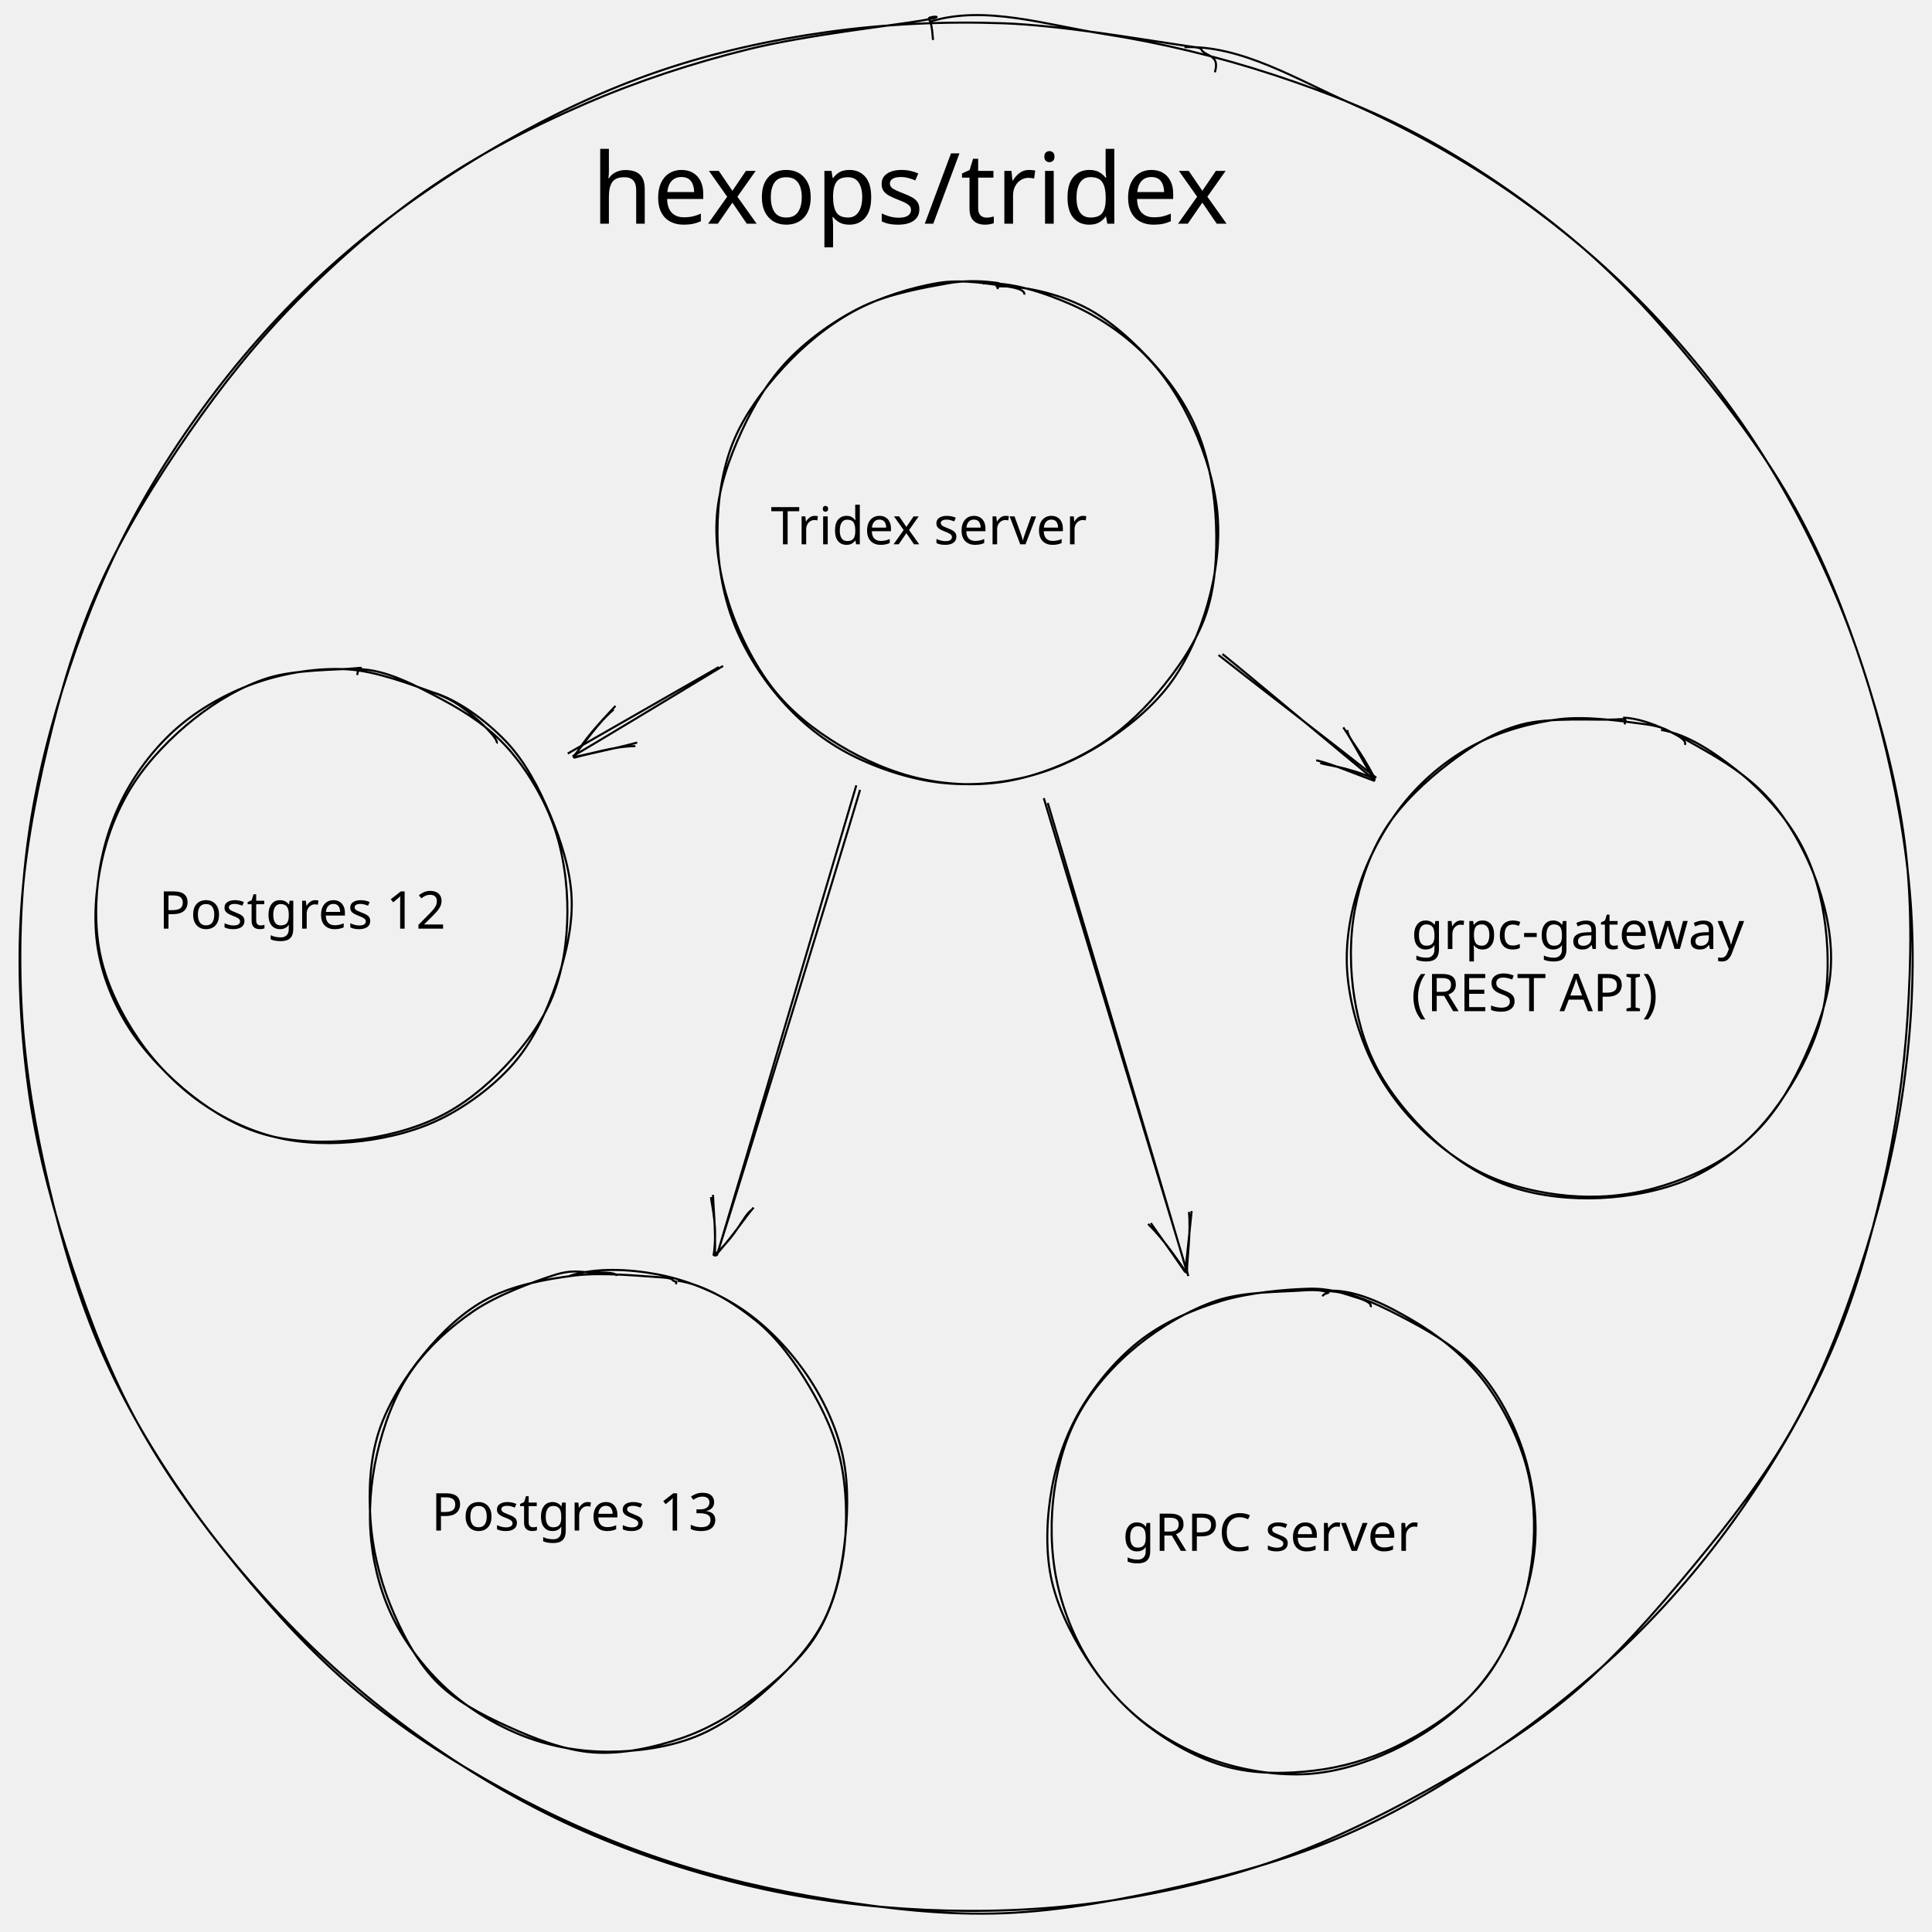
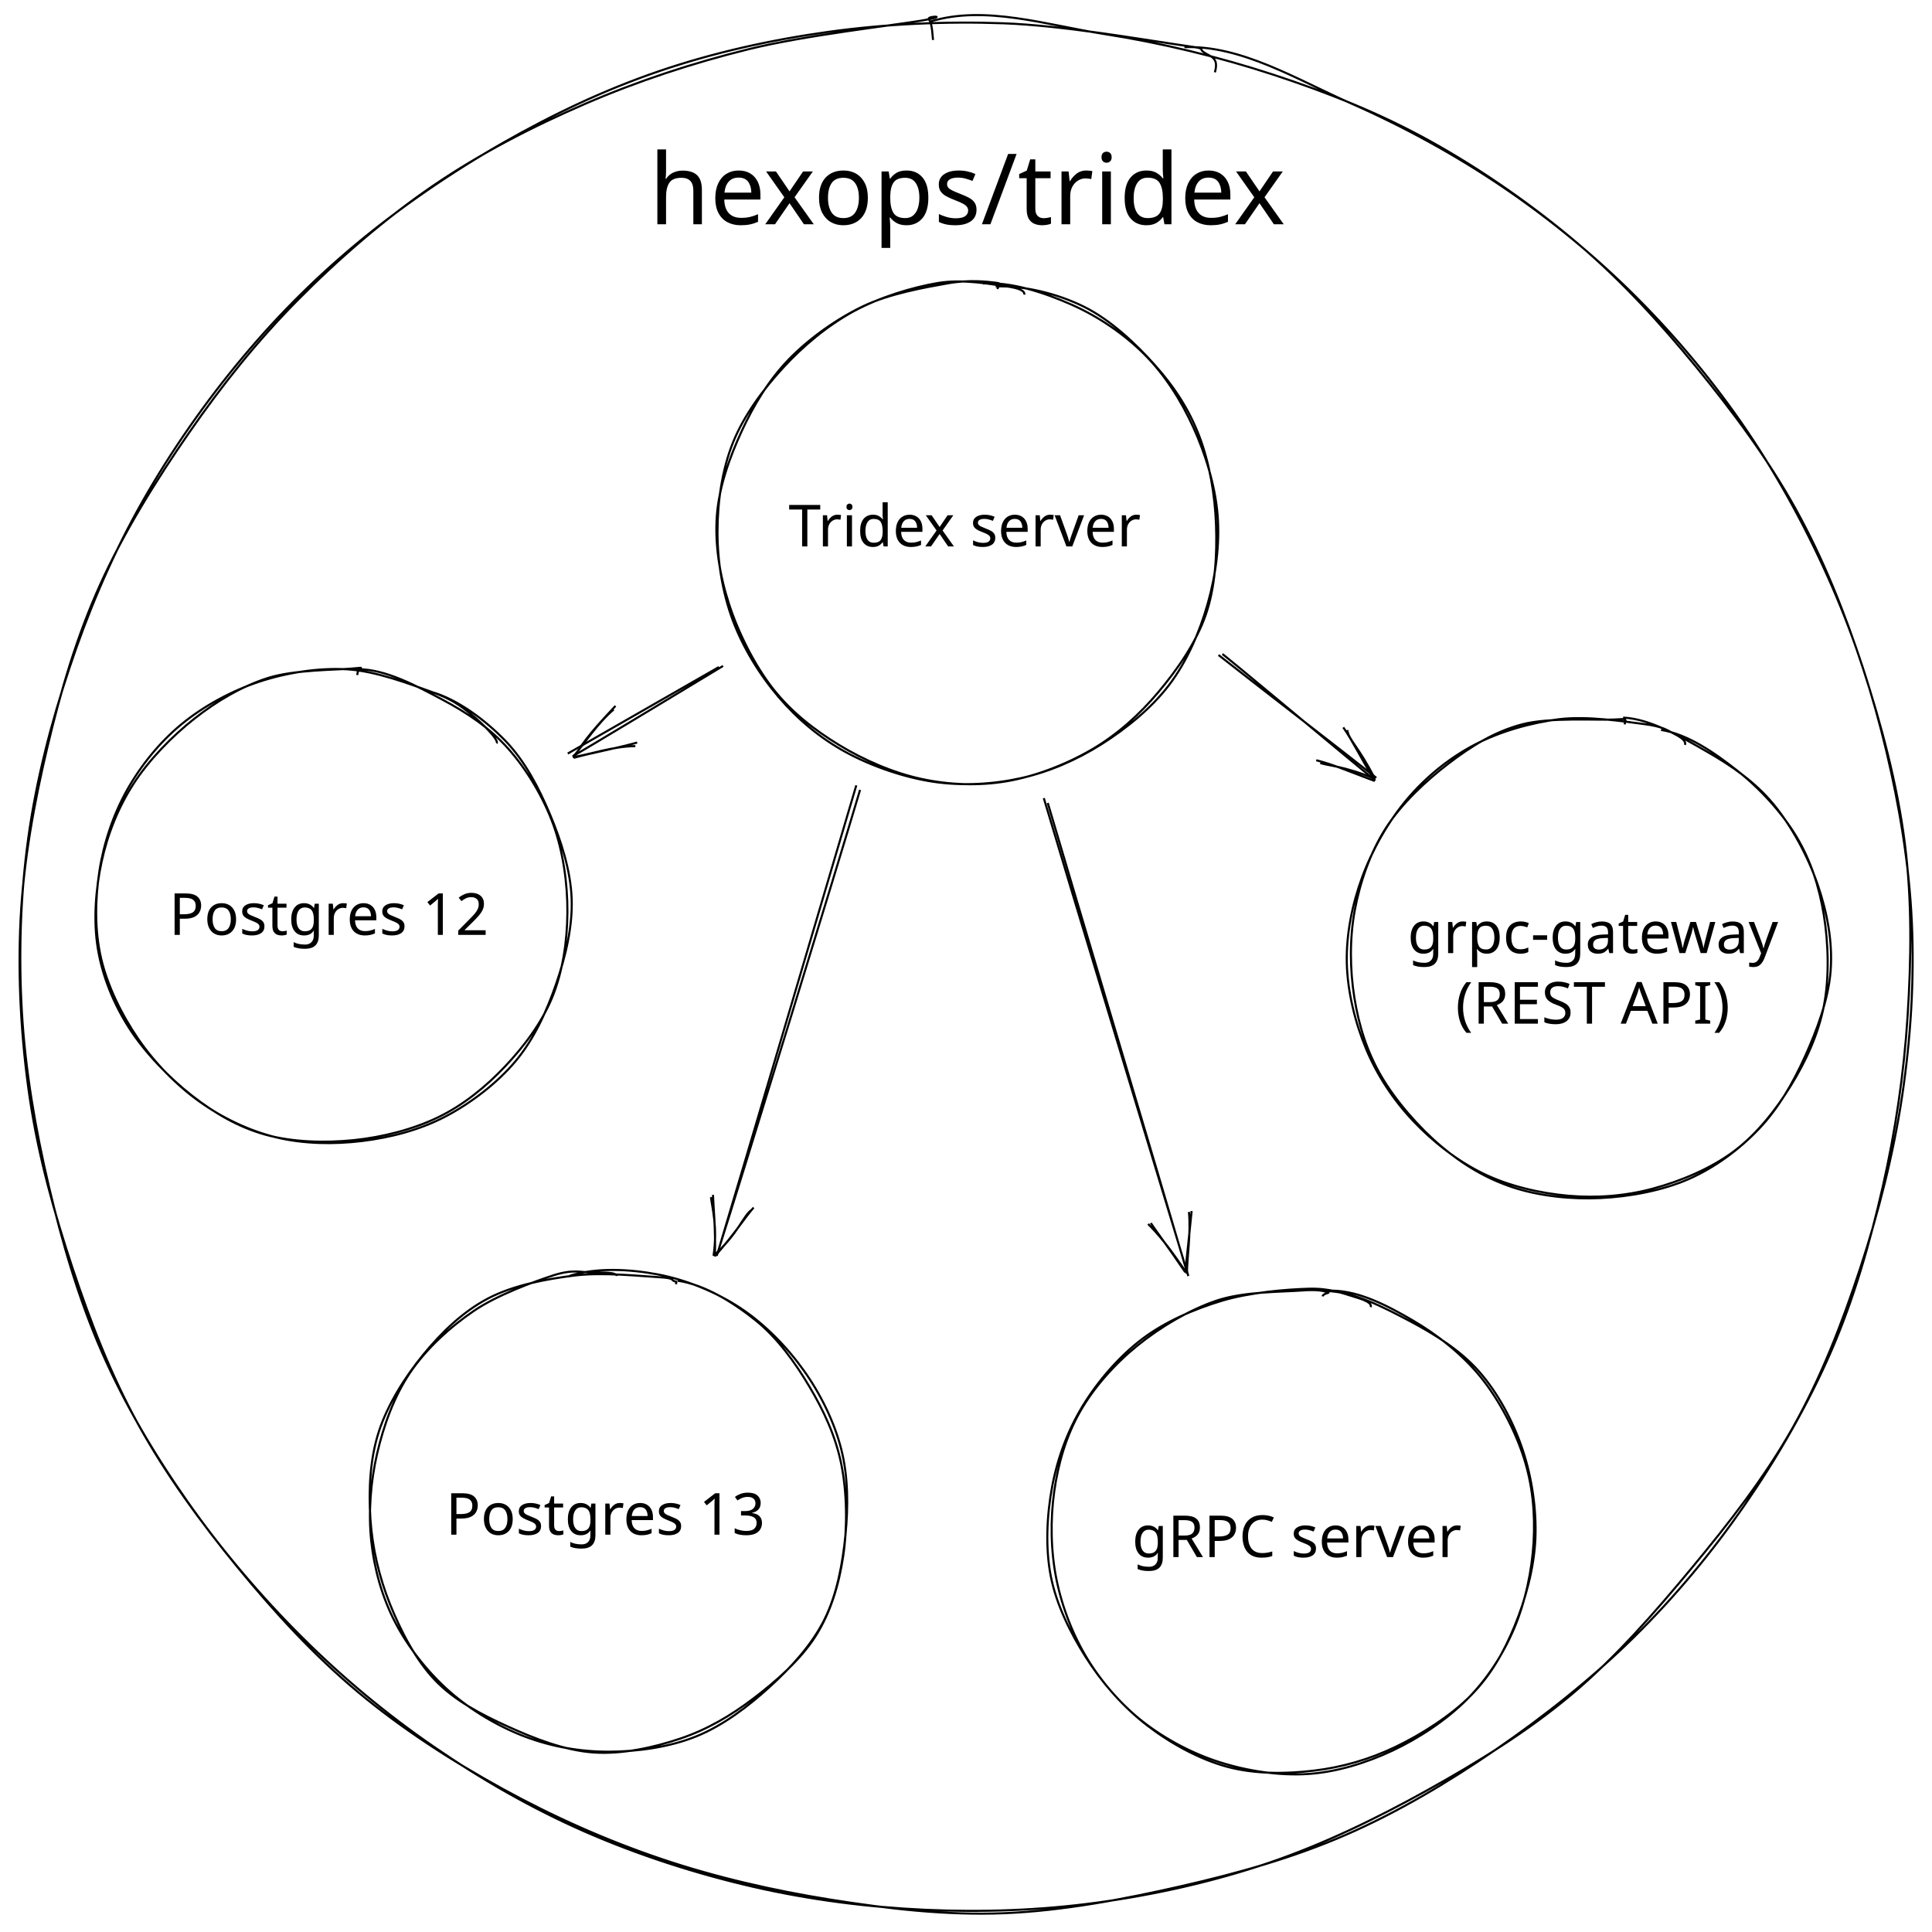
<svg xmlns="http://www.w3.org/2000/svg" version="1.1" viewBox="0 0 931.497 931.497">
  <defs>
    <style>
      @font-face {
        font-family: "Virgil";
        src: url("https://excalidraw.com/FG_Virgil.woff2");
      }
      @font-face {
        font-family: "Cascadia";
        src: url("https://excalidraw.com/Cascadia.woff2");
      }
    </style>
  </defs>
+   <rect x="0" y="0" width="931.497" height="931.497" fill="#ffffff" />
  <g transform="translate(10 10) rotate(0 455.7485 455.7485)">
    <path d="M561.06 12.736 C588.549 11.741, 615.549 28.49, 641.187 39.766 C666.826 51.043, 691.927 64.803, 714.89 80.395 C737.852 95.988, 759.362 113.721, 778.96 133.32 C798.559 152.919, 816.757 174.75, 832.478 197.99 C848.199 221.23, 862.122 247.082, 873.286 272.761 C884.45 298.441, 893.048 325.095, 899.462 352.067 C905.876 379.039, 910.497 406.86, 911.77 434.593 C913.043 462.327, 911.247 490.659, 907.098 518.468 C902.949 546.277, 895.646 574.84, 886.877 601.447 C878.108 628.054, 868.026 654.01, 854.483 678.108 C840.94 702.205, 823.419 724.552, 805.62 746.033 C787.821 767.515, 768.936 789.148, 747.689 806.999 C726.443 824.851, 702.454 839.621, 678.139 853.143 C653.825 866.664, 628.289 879.103, 601.804 888.128 C575.319 897.153, 546.865 903.517, 519.229 907.293 C491.594 911.069, 463.695 912.055, 435.991 910.784 C408.287 909.514, 380.364 905.96, 353.006 899.669 C325.649 893.378, 297.506 884.303, 271.845 873.039 C246.183 861.775, 221.78 847.731, 199.038 832.086 C176.296 816.441, 155.179 798.874, 135.392 779.169 C115.605 759.464, 96.356 736.724, 80.313 713.858 C64.271 690.991, 50.277 667.348, 39.137 641.968 C27.996 616.588, 19.901 588.899, 13.471 561.578 C7.041 534.256, 2.195 505.973, 0.557 478.04 C-1.08 450.108, -0.159 421.606, 3.646 393.984 C7.45 366.362, 14.62 338.608, 23.385 312.309 C32.15 286.01, 42.818 260.563, 56.236 236.189 C69.655 211.815, 86.312 187.487, 103.898 166.065 C121.484 144.642, 140.348 125.505, 161.753 107.654 C183.158 89.804, 207.992 72.854, 232.328 58.964 C256.664 45.074, 281.602 33.245, 307.767 24.314 C333.932 15.382, 361.642 9.223, 389.319 5.375 C416.997 1.527, 445.844 0.219, 473.832 1.227 C501.821 2.236, 541.162 9.103, 557.252 11.426 C573.341 13.75, 567.288 12.928, 570.369 15.169 C573.451 17.41, 577.871 17.47, 575.74 24.872 M438.78 0.324 C464.919 -7.67, 494.599 2.073, 522.137 6.359 C549.676 10.646, 577.738 17.408, 604.009 26.043 C630.279 34.678, 655.314 44.611, 679.761 58.17 C704.208 71.729, 729.358 89.277, 750.692 107.396 C772.025 125.515, 790.241 145.538, 807.761 166.883 C825.28 188.228, 842.391 211.225, 855.808 235.468 C869.226 259.71, 879.509 285.545, 888.264 312.338 C897.02 339.13, 904.766 368.264, 908.342 396.222 C911.918 424.181, 911.494 452.402, 909.72 480.089 C907.946 507.777, 903.844 535.438, 897.7 562.35 C891.556 589.262, 883.946 616.015, 872.856 641.564 C861.765 667.113, 847.036 692.645, 831.156 715.645 C815.276 738.645, 797.57 759.914, 777.576 779.563 C757.583 799.211, 734.329 817.676, 711.192 833.534 C688.056 849.392, 663.994 863.742, 638.756 874.71 C613.518 885.678, 587.221 893.053, 559.764 899.342 C532.306 905.63, 502.198 911.345, 474.011 912.442 C445.824 913.539, 418.194 910.294, 390.641 905.922 C363.088 901.55, 335.109 895.138, 308.692 886.213 C282.274 877.288, 256.512 865.796, 232.136 852.373 C207.759 838.949, 183.692 823.457, 162.431 805.672 C141.17 787.887, 122.201 767.153, 104.57 745.664 C86.939 724.176, 69.92 700.823, 56.643 676.74 C43.366 652.657, 33.619 627.353, 24.908 601.167 C16.198 574.981, 8.543 547.615, 4.38 519.622 C0.217 491.63, -1.491 461.484, -0.071 433.211 C1.349 404.937, 6.514 376.859, 12.901 349.979 C19.289 323.1, 26.869 297.172, 38.254 271.934 C49.64 246.695, 65.349 221.406, 81.212 198.547 C97.076 175.688, 113.853 154.604, 133.436 134.781 C153.019 114.958, 175.591 95.398, 198.71 79.61 C221.829 63.823, 246.783 51.035, 272.149 40.055 C297.515 29.076, 323.864 20.423, 350.906 13.733 C377.949 7.042, 419.924 2.341, 434.406 -0.085 C448.889 -2.511, 436.893 -2.384, 437.802 -0.824 C438.71 0.735, 439.277 1.691, 439.857 9.27" stroke="#000000" stroke-width="1" fill="none" />
  </g>
-   <g transform="translate(285.3564 62.13087) rotate(0 180.7301 28.36275)">
-     <text x="0" y="45.725" font-family="Cascadia" font-size="47.491px" fill="#000000" text-anchor="start" style="white-space: pre;" direction="ltr">hexops/tridex</text>
+   <g transform="translate(285.3564 62.13087) rotate(0 181 28.5)">
+     <text x="181" y="46" font-family="Cascadia" font-size="47.491px" fill="#000000" text-anchor="middle" style="white-space: pre;" direction="ltr">hexops/tridex</text>
  </g>
  <g transform="translate(346.1298 136.3259) rotate(0 120.5991 120.5991)">
    <path d="M127.763 0.352 C141.474 -0.57, 157.428 4.798, 170.44 10.528 C183.451 16.258, 196.039 24.866, 205.834 34.733 C215.629 44.6, 223.365 56.876, 229.212 69.729 C235.058 82.581, 239.754 97.693, 240.913 111.851 C242.072 126.008, 240.041 141.019, 236.165 154.673 C232.29 168.327, 226.205 182.466, 217.659 193.776 C209.113 205.085, 196.791 215.023, 184.888 222.53 C172.984 230.036, 159.738 235.806, 146.239 238.817 C132.74 241.829, 118.002 242.689, 103.894 240.599 C89.785 238.508, 74.016 233.074, 61.586 226.273 C49.157 219.472, 38.399 210.415, 29.316 199.792 C20.234 189.17, 12.011 175.841, 7.092 162.535 C2.172 149.23, -0.229 134.199, -0.202 119.957 C-0.175 105.715, 1.97 90.257, 7.253 77.083 C12.536 63.909, 21.817 51.455, 31.496 40.914 C41.174 30.372, 52.896 20.634, 65.325 13.835 C77.754 7.037, 93.853 2.148, 106.069 0.12 C118.284 -1.908, 131.674 0.731, 138.617 1.666 C145.559 2.601, 148.026 3.938, 147.725 5.731 M133.94 1.777 C147.594 1.29, 163.699 5.22, 176.512 11.564 C189.325 17.908, 201.55 29.433, 210.818 39.841 C220.087 50.249, 227.231 61.197, 232.122 74.014 C237.014 86.83, 239.656 102.387, 240.167 116.741 C240.679 131.094, 239.852 146.666, 235.193 160.134 C230.534 173.601, 221.32 186.756, 212.213 197.547 C203.107 208.338, 192.648 217.756, 180.554 224.878 C168.46 232.001, 153.383 237.89, 139.649 240.281 C125.915 242.673, 111.69 242.134, 98.15 239.228 C84.61 236.323, 70.363 230.132, 58.408 222.849 C46.453 215.565, 35.268 206.876, 26.42 195.529 C17.572 184.182, 9.806 168.636, 5.319 154.764 C0.833 140.893, -1.52 126.158, -0.501 112.302 C0.519 98.446, 5.645 84.197, 11.435 71.628 C17.226 59.06, 24.485 46.942, 34.242 36.892 C44 26.842, 57.239 17.428, 69.981 11.331 C82.723 5.233, 100.073 2.205, 110.692 0.308 C121.311 -1.589, 129.679 -0.51, 133.694 -0.053 C137.708 0.405, 135.184 0.848, 134.781 3.053" stroke="#000000" stroke-width="1" fill="none" />
  </g>
-   <g transform="translate(371.6309 238.4446) rotate(0 96 15)">
-     <text x="0" y="24" font-family="Cascadia" font-size="25.14px" fill="#000000" text-anchor="start" style="white-space: pre;" direction="ltr">Tridex server</text>
+   <g transform="translate(358.6309 236.4446) rotate(0 106.5 17)">
+     <text x="106.5" y="27" font-family="Cascadia" font-size="28px" fill="#000000" text-anchor="middle" style="white-space: pre;" direction="ltr">Tridex server</text>
  </g>
  <g transform="translate(46.77601 323.2466) rotate(0 114.0705 114.0705)">
    <path d="M161.045 10.297 C173.794 13.849, 187.236 23.977, 196.798 33.833 C206.359 43.688, 213.073 56.722, 218.414 69.43 C223.755 82.137, 228.351 96.465, 228.842 110.078 C229.333 123.691, 225.861 138.065, 221.362 151.107 C216.862 164.15, 210.783 177.65, 201.844 188.334 C192.905 199.018, 180.079 208.784, 167.728 215.211 C155.378 221.637, 141.295 225.242, 127.739 226.893 C114.183 228.545, 99.454 228.294, 86.392 225.119 C73.33 221.945, 60.457 215.764, 49.367 207.847 C38.276 199.93, 27.754 189.15, 19.847 177.618 C11.94 166.085, 5.038 152.136, 1.924 138.652 C-1.19 125.168, -0.915 110.185, 1.163 96.712 C3.242 83.24, 7.792 69.621, 14.395 57.817 C20.998 46.014, 30.154 34.619, 40.781 25.892 C51.408 17.165, 64.851 9.862, 78.155 5.456 C91.458 1.05, 106.757 -1.352, 120.6 -0.544 C134.442 0.264, 151.285 6.72, 161.208 10.302 C171.131 13.884, 174.896 16.807, 180.138 20.947 C185.381 25.086, 193.988 33.601, 192.662 35.14 M126.104 -0.589 C139.252 -0.556, 154.297 7.587, 166.324 13.972 C178.351 20.357, 189.317 27.657, 198.264 37.721 C207.211 47.784, 215.251 61.21, 220.005 74.355 C224.76 87.5, 226.872 102.741, 226.793 116.59 C226.715 130.438, 224.577 145.021, 219.536 157.443 C214.494 169.866, 205.717 181.464, 196.544 191.127 C187.37 200.79, 176.646 209.533, 164.494 215.424 C152.342 221.314, 137.501 225.066, 123.631 226.47 C109.762 227.874, 94.265 227.438, 81.275 223.847 C68.285 220.255, 56.661 213.493, 45.693 204.918 C34.724 196.344, 23.011 184.195, 15.463 172.402 C7.915 160.609, 2.618 147.514, 0.406 134.162 C-1.806 120.81, -0.688 105.561, 2.189 92.292 C5.065 79.023, 10.198 66.057, 17.664 54.546 C25.13 43.035, 36.181 31.715, 46.984 23.226 C57.787 14.737, 69.763 7.642, 82.483 3.614 C95.202 -0.413, 116.047 -0.251, 123.301 -0.94 C130.556 -1.63, 125.646 -1.048, 126.008 -0.522 C126.371 0.003, 125.686 -0.007, 125.477 2.212" stroke="#000000" stroke-width="1" fill="none" />
  </g>
-   <g transform="translate(76.53284 423.7387) rotate(0 81 15)">
-     <text x="0" y="24" font-family="Cascadia" font-size="25.14px" fill="#000000" text-anchor="start" style="white-space: pre;" direction="ltr">Postgres 12</text>
+   <g transform="translate(68.53284 423.7387) rotate(0 90 17)">
+     <text x="90" y="27" font-family="Cascadia" font-size="28px" fill="#000000" text-anchor="middle" style="white-space: pre;" direction="ltr">Postgres 12</text>
  </g>
  <g transform="translate(177.2704 612.5645) rotate(0 115.9291 115.9291)">
    <path d="M97.537 2.503 C110.227 -1.489, 126.156 -0.703, 139.812 1.869 C153.468 4.44, 167.752 10.242, 179.473 17.933 C191.194 25.625, 201.996 36.655, 210.137 48.017 C218.278 59.379, 224.946 72.867, 228.318 86.104 C231.69 99.341, 231.72 113.742, 230.37 127.439 C229.02 141.137, 226.308 156.067, 220.216 168.287 C214.124 180.508, 204.124 191.372, 193.818 200.763 C183.512 210.154, 171.299 219.426, 158.382 224.633 C145.464 229.839, 130.043 231.975, 116.314 232.002 C102.586 232.029, 88.807 229.63, 76.009 224.797 C63.21 219.963, 49.981 212.197, 39.522 203.002 C29.063 193.808, 19.555 181.725, 13.256 169.63 C6.957 157.535, 3.184 143.968, 1.728 130.432 C0.273 116.896, 1.398 101.948, 4.522 88.414 C7.646 74.88, 12.706 60.71, 20.472 49.227 C28.239 37.745, 39.628 27.33, 51.121 19.52 C62.614 11.709, 79.961 5.459, 89.431 2.364 C98.9 -0.732, 102.842 0.898, 107.94 0.945 C113.037 0.991, 119.961 0.721, 120.015 2.641 M149.447 4.908 C162.658 6.858, 176.442 15.516, 187.026 24.02 C197.609 32.524, 206.06 44.359, 212.949 55.933 C219.839 67.506, 225.64 79.857, 228.364 93.464 C231.088 107.071, 231.345 123.791, 229.291 137.575 C227.237 151.359, 223.28 164.692, 216.039 176.169 C208.799 187.646, 196.726 198.189, 185.849 206.438 C174.971 214.687, 163.609 221.339, 150.773 225.662 C137.936 229.985, 122.711 233.35, 108.83 232.375 C94.95 231.4, 80.199 225.607, 67.491 219.814 C54.783 214.02, 42.045 207.46, 32.581 197.612 C23.118 187.764, 15.922 173.725, 10.71 160.727 C5.498 147.728, 2.201 133.449, 1.309 119.62 C0.417 105.791, 1.098 90.944, 5.358 77.754 C9.618 64.565, 18.074 51.204, 26.87 40.481 C35.665 29.759, 45.991 19.763, 58.13 13.42 C70.269 7.077, 86.035 4.124, 99.703 2.421 C113.37 0.718, 132.135 2.76, 140.134 3.203 C148.133 3.647, 146.275 4.514, 147.697 5.083 C149.118 5.651, 148.853 4.698, 148.666 6.615" stroke="#000000" stroke-width="1" fill="none" />
  </g>
-   <g transform="translate(207.9054 713.9348) rotate(0 81 15)">
-     <text x="0" y="24" font-family="Cascadia" font-size="25.14px" fill="#000000" text-anchor="start" style="white-space: pre;" direction="ltr">Postgres 13</text>
+   <g transform="translate(201.9054 712.9348) rotate(0 90 17)">
+     <text x="90" y="27" font-family="Cascadia" font-size="28px" fill="#000000" text-anchor="middle" style="white-space: pre;" direction="ltr">Postgres 13</text>
  </g>
  <g transform="translate(505.4502 621.1364) rotate(0 117.1611 117.1611)">
    <path d="M136.959 1.126 C150.069 1.323, 163.601 8.425, 175.507 15.362 C187.413 22.3, 199.442 31.694, 208.397 42.752 C217.352 53.81, 224.975 68.454, 229.236 81.713 C233.496 94.972, 234.734 108.597, 233.96 122.304 C233.186 136.012, 229.962 151.294, 224.593 163.96 C219.224 176.626, 211.536 188.471, 201.747 198.301 C191.958 208.131, 178.618 216.961, 165.86 222.94 C153.102 228.919, 139.064 233.248, 125.199 234.174 C111.333 235.101, 95.949 232.716, 82.668 228.501 C69.387 224.287, 56.291 217.341, 45.513 208.888 C34.735 200.434, 25.389 189.451, 18.001 177.781 C10.614 166.112, 3.882 152.561, 1.187 138.87 C-1.508 125.178, -0.73 109.318, 1.83 95.63 C4.389 81.943, 9.315 68.606, 16.544 56.745 C23.774 44.884, 34.028 32.918, 45.208 24.465 C56.387 16.013, 70.256 10.072, 83.622 6.03 C96.988 1.987, 114.727 0.521, 125.406 0.211 C136.084 -0.099, 142.696 2.691, 147.694 4.169 C152.693 5.647, 156.146 7.134, 155.396 9.081 M134.063 1.316 C147.316 1.62, 161.783 9.223, 174.062 15.704 C186.34 22.185, 198.638 29.869, 207.734 40.202 C216.829 50.535, 224.123 64.241, 228.636 77.701 C233.149 91.162, 235.452 106.77, 234.81 120.964 C234.168 135.157, 229.947 150.321, 224.782 162.863 C219.616 175.405, 213.378 186.509, 203.816 196.214 C194.253 205.919, 180.039 215.036, 167.407 221.093 C154.775 227.151, 141.564 230.959, 128.024 232.558 C114.484 234.157, 99.537 234.299, 86.168 230.687 C72.798 227.075, 58.953 219.43, 47.809 210.888 C36.666 202.346, 26.626 191.206, 19.307 179.434 C11.987 167.662, 6.641 153.826, 3.894 140.257 C1.147 126.688, 0.934 111.47, 2.825 98.019 C4.717 84.569, 8.58 71.267, 15.242 59.556 C21.904 47.845, 31.831 36.683, 42.797 27.752 C53.764 18.821, 67.919 10.411, 81.04 5.969 C94.162 1.527, 112.601 1.784, 121.529 1.1 C130.457 0.415, 132.827 1.397, 134.609 1.862 C136.39 2.328, 132.634 2.196, 132.219 3.892" stroke="#000000" stroke-width="1" fill="none" />
  </g>
-   <g transform="translate(541.2387 723.7387) rotate(0 81 15)">
-     <text x="0" y="24" font-family="Cascadia" font-size="25.14px" fill="#000000" text-anchor="start" style="white-space: pre;" direction="ltr">gRPC server</text>
+   <g transform="translate(535.2387 723.7387) rotate(0 90 17)">
+     <text x="90" y="27" font-family="Cascadia" font-size="28px" fill="#000000" text-anchor="middle" style="white-space: pre;" direction="ltr">gRPC server</text>
  </g>
  <g transform="translate(650.0162 346.0946) rotate(0 115.7323 115.7323)">
    <path d="M150.848 5.828 C163.846 7.945, 176.594 16.802, 187.47 25.371 C198.347 33.941, 209.131 45.621, 216.108 57.245 C223.085 68.87, 227.122 81.527, 229.332 95.118 C231.542 108.709, 232.016 125.093, 229.367 138.791 C226.717 152.489, 220.689 165.589, 213.436 177.303 C206.183 189.017, 196.952 200.792, 185.85 209.075 C174.748 217.359, 160.12 223.448, 146.824 227.004 C133.528 230.56, 119.67 231.615, 106.073 230.413 C92.475 229.21, 77.709 225.815, 65.238 219.788 C52.767 213.762, 40.672 204.256, 31.247 194.254 C21.823 184.253, 14.012 172.465, 8.692 159.78 C3.373 147.096, -0.351 131.989, -0.669 118.146 C-0.988 104.303, 1.924 89.887, 6.779 76.721 C11.635 63.555, 19.455 49.767, 28.464 39.15 C37.473 28.534, 48.606 19.441, 60.834 13.024 C73.061 6.607, 88.209 2.321, 101.83 0.65 C115.451 -1.021, 133.354 1.831, 142.559 2.997 C151.765 4.164, 153.766 5.974, 157.061 7.648 C160.356 9.323, 163.175 11.205, 162.329 13.043 M132.557 -0.102 C145.665 0.428, 160.981 9.411, 173.048 16.35 C185.115 23.289, 196.072 30.848, 204.959 41.531 C213.846 52.214, 221.762 67.05, 226.371 80.447 C230.979 93.843, 233.636 108.096, 232.609 121.91 C231.582 135.724, 225.957 150.634, 220.21 163.331 C214.463 176.027, 207.467 188.243, 198.128 198.087 C188.789 207.93, 176.912 216.815, 164.176 222.39 C151.441 227.964, 135.802 230.856, 121.715 231.535 C107.629 232.214, 92.468 230.624, 79.658 226.465 C66.848 222.307, 55.47 215.527, 44.857 206.585 C34.244 197.643, 22.962 184.765, 15.981 172.812 C9 160.858, 5.107 148.192, 2.972 134.863 C0.836 121.535, 0.635 106.456, 3.167 92.84 C5.698 79.225, 10.617 64.976, 18.16 53.17 C25.704 41.364, 37.502 30.337, 48.427 22.006 C59.351 13.675, 70.424 6.715, 83.707 3.183 C96.991 -0.348, 119.872 1.206, 128.126 0.818 C136.381 0.43, 132.378 0.467, 133.235 0.856 C134.091 1.245, 133.665 1.228, 133.268 3.154" stroke="#000000" stroke-width="1" fill="none" />
  </g>
-   <g transform="translate(680.4544 433.5426) rotate(0 88.5 30)">
-     <text x="0" y="24" font-family="Cascadia" font-size="25.14px" fill="#000000" text-anchor="start" style="white-space: pre;" direction="ltr">grpc-gateway</text>
-     <text x="0" y="54" font-family="Cascadia" font-size="25.14px" fill="#000000" text-anchor="start" style="white-space: pre;" direction="ltr"> (REST API)</text>
+   <g transform="translate(669.4544 432.5426) rotate(0 98.5 34)">
+     <text x="98.5" y="27" font-family="Cascadia" font-size="28px" fill="#000000" text-anchor="middle" style="white-space: pre;" direction="ltr">grpc-gateway</text>
+     <text x="98.5" y="61" font-family="Cascadia" font-size="28px" fill="#000000" text-anchor="middle" style="white-space: pre;" direction="ltr"> (REST API)</text>
  </g>
  <g>
    <g transform="translate(346.925 320.6505) rotate(0 -35.74517 22.19167)">
      <path d="M-0.333 0.963 C-12.569 7.958, -61.195 35.79, -73.183 42.668 M1.693 0.424 C-10.166 7.521, -58.375 36.851, -70.804 43.96" stroke="#000000" stroke-width="1" fill="none" />
    </g>
    <g transform="translate(346.925 320.6505) rotate(0 -35.74517 22.19167)">
      <path d="M-50.175 19.706 C-58.497 28.588, -65.297 35.939, -70.34 44.732 M-51.043 21.419 C-58.593 27.773, -65.076 37.674, -70.668 44.382" stroke="#000000" stroke-width="1" fill="none" />
    </g>
    <g transform="translate(346.925 320.6505) rotate(0 -35.74517 22.19167)">
      <path d="M-39.714 37.361 C-51.478 40.58, -61.615 42.297, -70.34 44.732 M-40.583 39.074 C-51.925 39.24, -62.03 43.028, -70.668 44.382" stroke="#000000" stroke-width="1" fill="none" />
    </g>
  </g>
  <g>
    <g transform="translate(413.5917 379.474) rotate(0 -33.48565 112.5995)">
      <path d="M-0.734 -0.824 C-11.894 36.717, -56.222 186.978, -67.629 224.832 M1.081 1.358 C-10.091 39.081, -56.168 188.853, -68.052 226.023" stroke="#000000" stroke-width="1" fill="none" />
    </g>
    <g transform="translate(413.5917 379.474) rotate(0 -33.48565 112.5995)">
      <path d="M-70.809 197.72 C-70.299 202.478, -67.521 212.115, -69.552 225.978 M-69.837 196.617 C-69.576 203.752, -68.56 211.963, -68.897 226.185" stroke="#000000" stroke-width="1" fill="none" />
    </g>
    <g transform="translate(413.5917 379.474) rotate(0 -33.48565 112.5995)">
      <path d="M-51.223 203.842 C-55.476 206.984, -57.483 215.126, -69.552 225.978 M-50.25 202.739 C-54.953 208.199, -58.923 214.851, -68.897 226.185" stroke="#000000" stroke-width="1" fill="none" />
    </g>
  </g>
  <g>
    <g transform="translate(503.7877 385.3564) rotate(0 34.31571 114.6719)">
      <path d="M-0.532 -0.54 C10.849 37.791, 57.624 191.593, 69.163 229.883 M1.39 1.792 C12.583 39.767, 57.399 189.906, 68.497 228.008" stroke="#000000" stroke-width="1" fill="none" />
    </g>
    <g transform="translate(503.7877 385.3564) rotate(0 34.31571 114.6719)">
      <path d="M49.772 204.772 C58.086 213.085, 63.596 221.722, 68.48 228.566 M51.065 204.343 C54.765 209.821, 58.549 214.6, 67.671 228.032" stroke="#000000" stroke-width="1" fill="none" />
    </g>
    <g transform="translate(503.7877 385.3564) rotate(0 34.31571 114.6719)">
      <path d="M69.453 198.959 C70.421 209.354, 68.59 220.158, 68.48 228.566 M70.746 198.531 C70.055 205.38, 69.47 211.45, 67.671 228.032" stroke="#000000" stroke-width="1" fill="none" />
    </g>
  </g>
  <g>
    <g transform="translate(588.1015 314.7681) rotate(0 37.42408 31.02501)">
      <path d="M-0.596 1.048 C12.158 11.118, 62.858 50.211, 75.444 60.244 M1.293 0.552 C14.065 10.795, 62.807 51.733, 74.986 61.498" stroke="#000000" stroke-width="1" fill="none" />
    </g>
    <g transform="translate(588.1015 314.7681) rotate(0 37.42408 31.02501)">
      <path d="M48.445 53.062 C51.724 54.422, 59.331 54.333, 74.794 60.709 M46.51 51.777 C54.389 53.712, 61.682 56.92, 74.687 61.782" stroke="#000000" stroke-width="1" fill="none" />
    </g>
    <g transform="translate(588.1015 314.7681) rotate(0 37.42408 31.02501)">
      <path d="M61.486 37.217 C62.003 41.84, 66.872 45.078, 74.794 60.709 M59.551 35.933 C63.984 42.352, 67.675 49.937, 74.687 61.782" stroke="#000000" stroke-width="1" fill="none" />
    </g>
  </g>
</svg>
